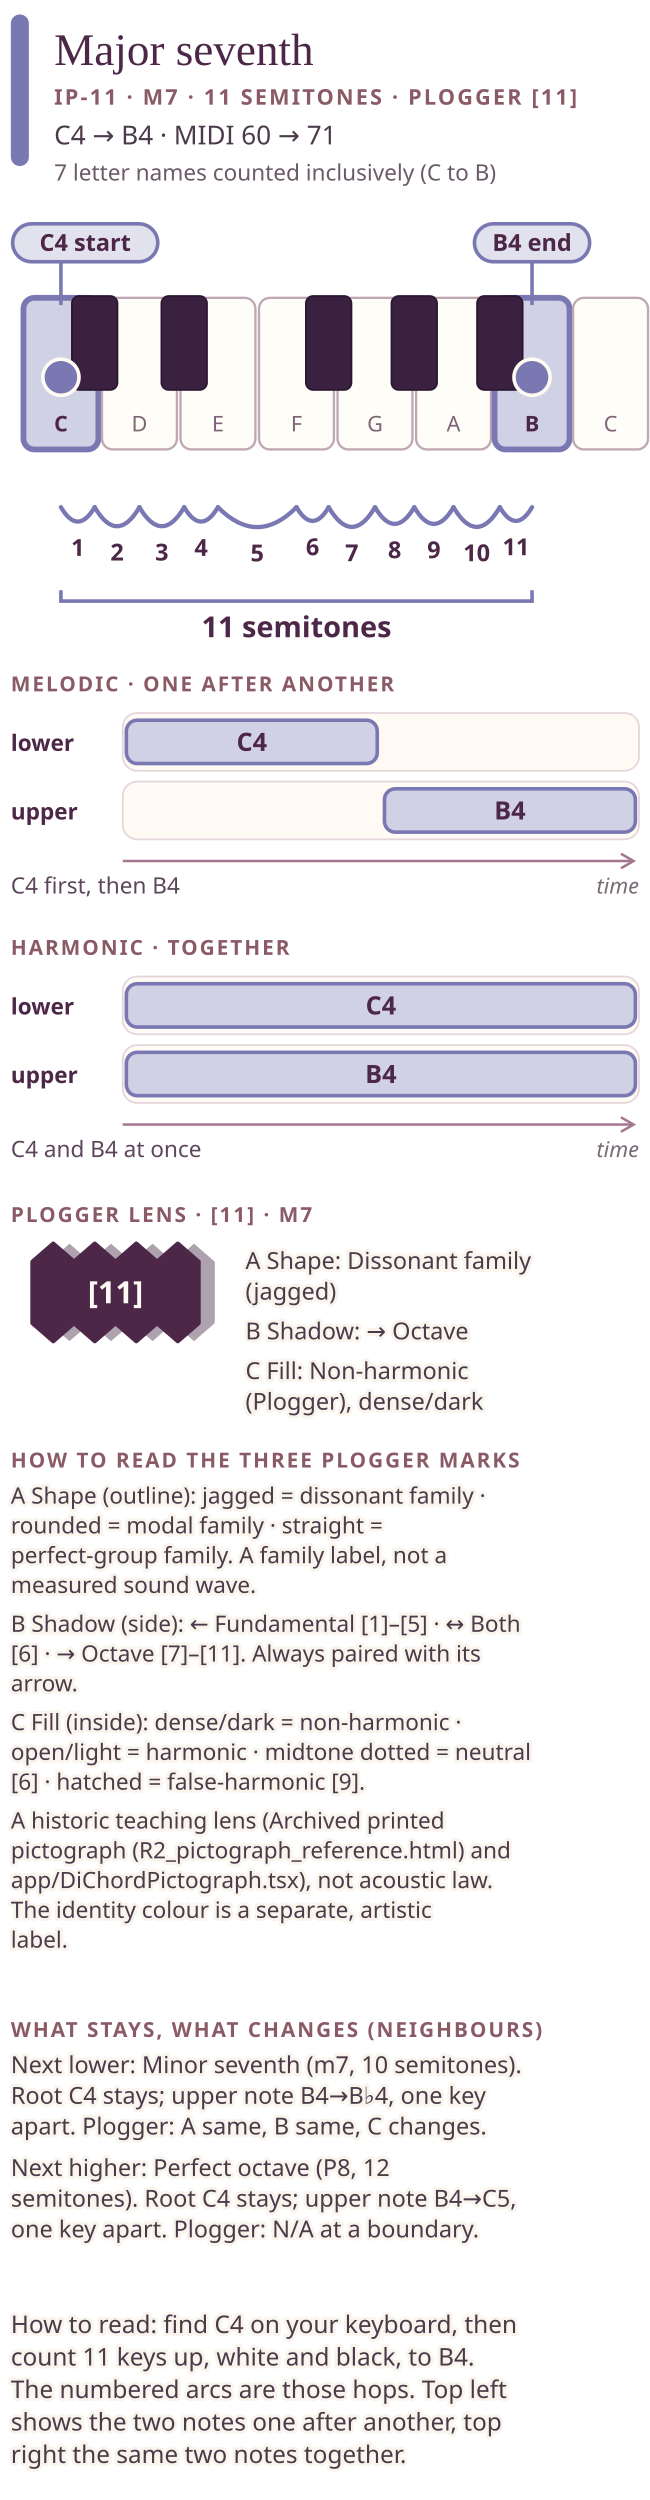
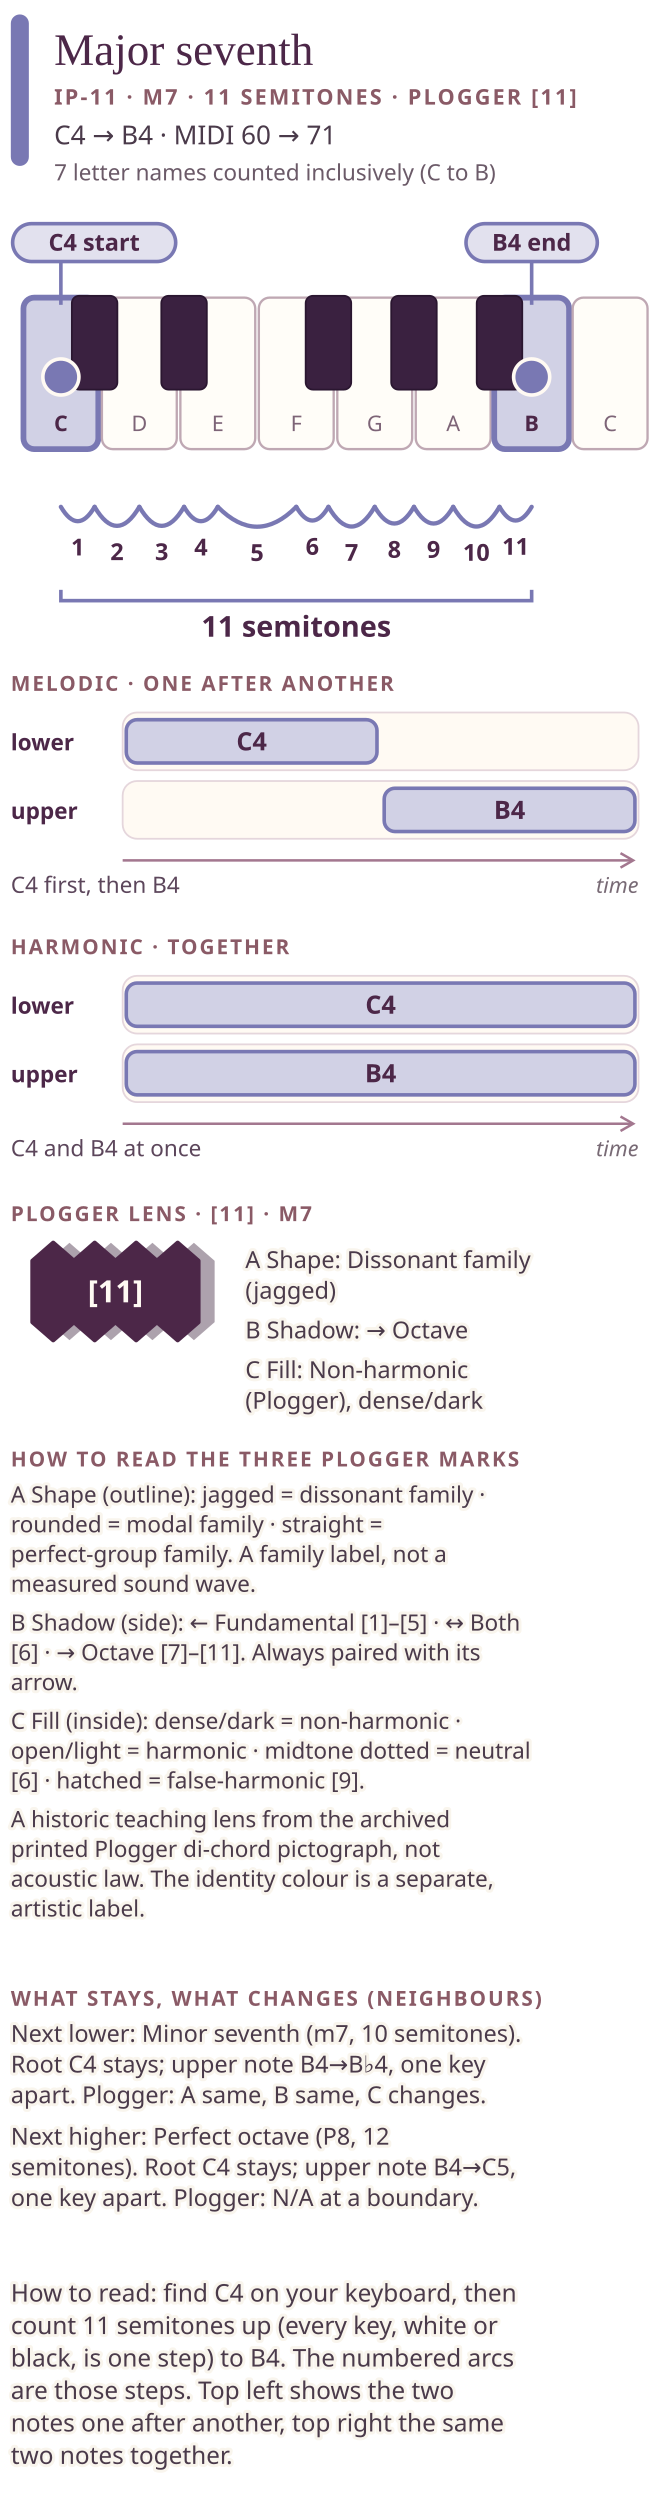
- <svg xmlns="http://www.w3.org/2000/svg" viewBox="0 0 360 1385" width="360" height="1385" role="img" aria-labelledby="IPF-sheet-11-narrow-t IPF-sheet-11-narrow-d">
+ <svg xmlns="http://www.w3.org/2000/svg" viewBox="0 0 360 1386" width="360" height="1386" role="img" aria-labelledby="IPF-sheet-11-narrow-t IPF-sheet-11-narrow-d">
  <defs>
    <linearGradient id="IPFsheet11narrow-w" x1="0" y1="0" x2="0" y2="1">
      <stop offset="0" stop-color="#fffdf8" />
      <stop offset=".78" stop-color="#f7efe2" />
      <stop offset="1" stop-color="#eadfcd" />
    </linearGradient>
    <linearGradient id="IPFsheet11narrow-b" x1="0" y1="0" x2="0" y2="1">
      <stop offset="0" stop-color="#4a2a4d" />
      <stop offset=".85" stop-color="#2a1630" />
      <stop offset="1" stop-color="#3a2140" />
    </linearGradient>
    <radialGradient id="IPFsheet11narrow-home" cx=".5" cy=".82" r=".75">
      <stop offset="0" stop-color="#ffd98a" />
      <stop offset=".55" stop-color="#f6b94f" />
      <stop offset="1" stop-color="#f3a53a" stop-opacity=".92" />
    </radialGradient>
    <radialGradient id="IPFsheet11narrow-lower" cx=".5" cy=".82" r=".75">
      <stop offset="0" stop-color="#ffe0a6" />
      <stop offset="1" stop-color="#f3b25a" />
    </radialGradient>
    <radialGradient id="IPFsheet11narrow-upper" cx=".5" cy=".82" r=".75">
      <stop offset="0" stop-color="#bfe7e2" />
      <stop offset="1" stop-color="#8fcdc6" />
    </radialGradient>
    <linearGradient id="IPFsheet11narrow-shared" x1="0" y1="0" x2="1" y2="0">
      <stop offset="0" stop-color="#f6c46a" />
      <stop offset=".5" stop-color="#efe6c4" />
      <stop offset="1" stop-color="#8fcdc6" />
    </linearGradient>
    <filter id="IPFsheet11narrow-glow" x="-40%" y="-20%" width="180%" height="150%">
      <feGaussianBlur stdDeviation="9" />
    </filter>
  </defs>
  <g transform="translate(6 4)">
    <g transform="translate(0 0)">
      <rect x="0" y="4" width="10" height="84" rx="5" fill="#7978B3" />
      <text x="24" y="32" font-family="Georgia, 'Times New Roman', serif" font-size="25" font-weight="400" text-anchor="start" fill="#4C2748">Major seventh</text>
      <text x="24" y="54" font-family="ui-sans-serif, system-ui, 'Segoe UI', sans-serif" font-size="12" font-weight="700" text-anchor="start" fill="#8a5a66" letter-spacing="1.2">IP-11 · M7 · 11 SEMITONES · PLOGGER [11]</text>
      <text x="24" y="76" font-family="ui-sans-serif, system-ui, 'Segoe UI', sans-serif" font-size="14.5" font-weight="400" text-anchor="start" fill="#4a3a4a">C4 → B4 · MIDI 60 → 71</text>
      <text x="24" y="96" font-family="ui-sans-serif, system-ui, 'Segoe UI', sans-serif" font-size="12.5" font-weight="400" text-anchor="start" fill="#6b5a68">7 letter names counted inclusively (C to B)</text>
    </g>
    <g transform="translate(0 116)">
      <rect x="7" y="45" width="41.5" height="84" rx="6" fill="#d1d1e5" stroke="#7978B3" stroke-width="3.2" />
      <text x="27.75" y="119" font-family="ui-sans-serif, system-ui, 'Segoe UI', sans-serif" font-size="12" font-weight="700" text-anchor="middle" fill="#4C2748">C</text>
      <rect x="50.5" y="45" width="41.5" height="84" rx="6" fill="#fffdf8" stroke="#bfa8b3" stroke-width="1.3" />
      <text x="71.25" y="119" font-family="ui-sans-serif, system-ui, 'Segoe UI', sans-serif" font-size="12" font-weight="500" text-anchor="middle" fill="#7d6477">D</text>
      <rect x="94" y="45" width="41.5" height="84" rx="6" fill="#fffdf8" stroke="#bfa8b3" stroke-width="1.3" />
      <text x="114.75" y="119" font-family="ui-sans-serif, system-ui, 'Segoe UI', sans-serif" font-size="12" font-weight="500" text-anchor="middle" fill="#7d6477">E</text>
      <rect x="137.5" y="45" width="41.5" height="84" rx="6" fill="#fffdf8" stroke="#bfa8b3" stroke-width="1.3" />
      <text x="158.25" y="119" font-family="ui-sans-serif, system-ui, 'Segoe UI', sans-serif" font-size="12" font-weight="500" text-anchor="middle" fill="#7d6477">F</text>
      <rect x="181" y="45" width="41.5" height="84" rx="6" fill="#fffdf8" stroke="#bfa8b3" stroke-width="1.3" />
      <text x="201.75" y="119" font-family="ui-sans-serif, system-ui, 'Segoe UI', sans-serif" font-size="12" font-weight="500" text-anchor="middle" fill="#7d6477">G</text>
      <rect x="224.5" y="45" width="41.5" height="84" rx="6" fill="#fffdf8" stroke="#bfa8b3" stroke-width="1.3" />
      <text x="245.25" y="119" font-family="ui-sans-serif, system-ui, 'Segoe UI', sans-serif" font-size="12" font-weight="500" text-anchor="middle" fill="#7d6477">A</text>
      <rect x="268" y="45" width="41.5" height="84" rx="6" fill="#d1d1e5" stroke="#7978B3" stroke-width="3.2" />
      <text x="288.75" y="119" font-family="ui-sans-serif, system-ui, 'Segoe UI', sans-serif" font-size="12" font-weight="700" text-anchor="middle" fill="#4C2748">B</text>
      <rect x="311.5" y="45" width="41.5" height="84" rx="6" fill="#fffdf8" stroke="#bfa8b3" stroke-width="1.3" />
      <text x="332.25" y="119" font-family="ui-sans-serif, system-ui, 'Segoe UI', sans-serif" font-size="12" font-weight="500" text-anchor="middle" fill="#7d6477">C</text>
      <rect x="33.84" y="44" width="25.23" height="52" rx="4" fill="#3a2140" stroke="#2a1630" stroke-width="1" />
      <rect x="83.43" y="44" width="25.23" height="52" rx="4" fill="#3a2140" stroke="#2a1630" stroke-width="1" />
      <rect x="163.47" y="44" width="25.23" height="52" rx="4" fill="#3a2140" stroke="#2a1630" stroke-width="1" />
      <rect x="210.885" y="44" width="25.23" height="52" rx="4" fill="#3a2140" stroke="#2a1630" stroke-width="1" />
      <rect x="258.3" y="44" width="25.23" height="52" rx="4" fill="#3a2140" stroke="#2a1630" stroke-width="1" />
      <circle cx="27.75" cy="89" r="10" fill="#7978B3" stroke="#fffaf3" stroke-width="2" />
      <path d="M27.75 25 V49" stroke="#7978B3" stroke-width="2" />
-       <rect x="1" y="4" width="80.4" height="21" rx="10.5" fill="#e2e1ee" stroke="#7978B3" stroke-width="2" />
-       <text x="41.2" y="19" font-family="ui-sans-serif, system-ui, 'Segoe UI', sans-serif" font-size="13" font-weight="700" text-anchor="middle" fill="#4C2748">C4 start</text>
+       <rect x="1" y="4" width="90.4" height="21" rx="10.5" fill="#e2e1ee" stroke="#7978B3" stroke-width="2" />
+       <text x="46.2" y="19" font-family="ui-sans-serif, system-ui, 'Segoe UI', sans-serif" font-size="13" font-weight="700" text-anchor="middle" fill="#4C2748">C4 start</text>
      <circle cx="288.75" cy="89" r="10" fill="#7978B3" stroke="#fffaf3" stroke-width="2" />
      <path d="M288.75 25 V49" stroke="#7978B3" stroke-width="2" />
-       <rect x="256.85" y="4" width="63.8" height="21" rx="10.5" fill="#e2e1ee" stroke="#7978B3" stroke-width="2" />
+       <rect x="252.35" y="4" width="72.8" height="21" rx="10.5" fill="#e2e1ee" stroke="#7978B3" stroke-width="2" />
      <text x="288.75" y="19" font-family="ui-sans-serif, system-ui, 'Segoe UI', sans-serif" font-size="13" font-weight="700" text-anchor="middle" fill="#4C2748">B4 end</text>
    </g>
    <g transform="translate(0 269)">
      <path d="M27.75 8 q9.352 15.899 18.705 0" fill="none" stroke="#7978B3" stroke-width="2.4" stroke-linecap="round" />
      <text x="37.102" y="34.95" font-family="ui-sans-serif, system-ui, 'Segoe UI', sans-serif" font-size="13" font-weight="700" text-anchor="middle" fill="#4C2748">1</text>
      <path d="M46.455 8 q12.398 21.076 24.795 0" fill="none" stroke="#7978B3" stroke-width="2.4" stroke-linecap="round" />
      <text x="58.852" y="37.538" font-family="ui-sans-serif, system-ui, 'Segoe UI', sans-serif" font-size="13" font-weight="700" text-anchor="middle" fill="#4C2748">2</text>
      <path d="M71.25 8 q12.397 21.076 24.795 0" fill="none" stroke="#7978B3" stroke-width="2.4" stroke-linecap="round" />
      <text x="83.647" y="37.538" font-family="ui-sans-serif, system-ui, 'Segoe UI', sans-serif" font-size="13" font-weight="700" text-anchor="middle" fill="#4C2748">3</text>
      <path d="M96.045 8 q9.353 15.899 18.705 0" fill="none" stroke="#7978B3" stroke-width="2.4" stroke-linecap="round" />
      <text x="105.397" y="34.95" font-family="ui-sans-serif, system-ui, 'Segoe UI', sans-serif" font-size="13" font-weight="700" text-anchor="middle" fill="#4C2748">4</text>
      <path d="M114.75 8 q21.75 22 43.5 0" fill="none" stroke="#7978B3" stroke-width="2.4" stroke-linecap="round" />
      <text x="136.5" y="38" font-family="ui-sans-serif, system-ui, 'Segoe UI', sans-serif" font-size="13" font-weight="700" text-anchor="middle" fill="#4C2748">5</text>
      <path d="M158.25 8 q8.918 15.16 17.835 0" fill="none" stroke="#7978B3" stroke-width="2.4" stroke-linecap="round" />
      <text x="167.168" y="34.58" font-family="ui-sans-serif, system-ui, 'Segoe UI', sans-serif" font-size="13" font-weight="700" text-anchor="middle" fill="#4C2748">6</text>
      <path d="M176.085 8 q12.832 21.815 25.665 0" fill="none" stroke="#7978B3" stroke-width="2.4" stroke-linecap="round" />
      <text x="188.918" y="37.908" font-family="ui-sans-serif, system-ui, 'Segoe UI', sans-serif" font-size="13" font-weight="700" text-anchor="middle" fill="#4C2748">7</text>
      <path d="M201.75 8 q10.875 18.488 21.75 0" fill="none" stroke="#7978B3" stroke-width="2.4" stroke-linecap="round" />
      <text x="212.625" y="36.244" font-family="ui-sans-serif, system-ui, 'Segoe UI', sans-serif" font-size="13" font-weight="700" text-anchor="middle" fill="#4C2748">8</text>
      <path d="M223.5 8 q10.875 18.488 21.75 0" fill="none" stroke="#7978B3" stroke-width="2.4" stroke-linecap="round" />
      <text x="234.375" y="36.244" font-family="ui-sans-serif, system-ui, 'Segoe UI', sans-serif" font-size="13" font-weight="700" text-anchor="middle" fill="#4C2748">9</text>
      <path d="M245.25 8 q12.833 21.815 25.665 0" fill="none" stroke="#7978B3" stroke-width="2.4" stroke-linecap="round" />
      <text x="258.082" y="37.908" font-family="ui-sans-serif, system-ui, 'Segoe UI', sans-serif" font-size="13" font-weight="700" text-anchor="middle" fill="#4C2748">10</text>
      <path d="M270.915 8 q8.917 15.16 17.835 0" fill="none" stroke="#7978B3" stroke-width="2.4" stroke-linecap="round" />
      <text x="279.832" y="34.58" font-family="ui-sans-serif, system-ui, 'Segoe UI', sans-serif" font-size="13" font-weight="700" text-anchor="middle" fill="#4C2748">11</text>
      <path d="M27.75 54 V60 H288.75 V54" fill="none" stroke="#7978B3" stroke-width="2" />
      <text x="158.25" y="80" font-family="ui-sans-serif, system-ui, 'Segoe UI', sans-serif" font-size="16" font-weight="700" text-anchor="middle" fill="#4C2748">11 semitones</text>
    </g>
    <g transform="translate(0 367)">
      <g transform="translate(0 0)">
        <text x="0" y="12" font-family="ui-sans-serif, system-ui, 'Segoe UI', sans-serif" font-size="11.5" font-weight="700" text-anchor="start" fill="#8a5a66" letter-spacing="1.1">MELODIC · ONE AFTER ANOTHER</text>
        <text x="0" y="45" font-family="ui-sans-serif, system-ui, 'Segoe UI', sans-serif" font-size="12.5" font-weight="600" text-anchor="start" fill="#4C2748">lower</text>
        <rect x="62" y="24" width="286" height="32" rx="8" fill="#fffaf3" stroke="#e5d6dc" />
        <rect x="64" y="28" width="139" height="24" rx="6" fill="#d1d1e5" stroke="#7978B3" stroke-width="2" />
        <text x="133.5" y="45" font-family="ui-sans-serif, system-ui, 'Segoe UI', sans-serif" font-size="14" font-weight="700" text-anchor="middle" fill="#4C2748">C4</text>
        <text x="0" y="83" font-family="ui-sans-serif, system-ui, 'Segoe UI', sans-serif" font-size="12.5" font-weight="600" text-anchor="start" fill="#4C2748">upper</text>
        <rect x="62" y="62" width="286" height="32" rx="8" fill="#fffaf3" stroke="#e5d6dc" />
        <rect x="207" y="66" width="139" height="24" rx="6" fill="#d1d1e5" stroke="#7978B3" stroke-width="2" />
        <text x="276.5" y="83" font-family="ui-sans-serif, system-ui, 'Segoe UI', sans-serif" font-size="14" font-weight="700" text-anchor="middle" fill="#4C2748">B4</text>
        <path d="M62 106 H344" stroke="#a3778f" stroke-width="1.4" />
        <path d="M338 102 l7 4 l-7 4" fill="none" stroke="#a3778f" stroke-width="1.4" />
        <text x="348" y="124" font-family="ui-sans-serif, system-ui, 'Segoe UI', sans-serif" font-size="12" font-weight="400" text-anchor="end" fill="#786a75" font-style="italic">time</text>
        <text x="0" y="124" font-family="ui-sans-serif, system-ui, 'Segoe UI', sans-serif" font-size="12.5" font-weight="400" text-anchor="start" fill="#5c465b">C4 first, then B4</text>
      </g>
      <g transform="translate(0 146)">
        <text x="0" y="12" font-family="ui-sans-serif, system-ui, 'Segoe UI', sans-serif" font-size="11.5" font-weight="700" text-anchor="start" fill="#8a5a66" letter-spacing="1.1">HARMONIC · TOGETHER</text>
        <text x="0" y="45" font-family="ui-sans-serif, system-ui, 'Segoe UI', sans-serif" font-size="12.5" font-weight="600" text-anchor="start" fill="#4C2748">lower</text>
        <rect x="62" y="24" width="286" height="32" rx="8" fill="#fffaf3" stroke="#e5d6dc" />
        <rect x="64" y="28" width="282" height="24" rx="6" fill="#d1d1e5" stroke="#7978B3" stroke-width="2" />
        <text x="205" y="45" font-family="ui-sans-serif, system-ui, 'Segoe UI', sans-serif" font-size="14" font-weight="700" text-anchor="middle" fill="#4C2748">C4</text>
        <text x="0" y="83" font-family="ui-sans-serif, system-ui, 'Segoe UI', sans-serif" font-size="12.5" font-weight="600" text-anchor="start" fill="#4C2748">upper</text>
        <rect x="62" y="62" width="286" height="32" rx="8" fill="#fffaf3" stroke="#e5d6dc" />
        <rect x="64" y="66" width="282" height="24" rx="6" fill="#d1d1e5" stroke="#7978B3" stroke-width="2" />
        <text x="205" y="83" font-family="ui-sans-serif, system-ui, 'Segoe UI', sans-serif" font-size="14" font-weight="700" text-anchor="middle" fill="#4C2748">B4</text>
        <path d="M62 106 H344" stroke="#a3778f" stroke-width="1.4" />
        <path d="M338 102 l7 4 l-7 4" fill="none" stroke="#a3778f" stroke-width="1.4" />
        <text x="348" y="124" font-family="ui-sans-serif, system-ui, 'Segoe UI', sans-serif" font-size="12" font-weight="400" text-anchor="end" fill="#786a75" font-style="italic">time</text>
        <text x="0" y="124" font-family="ui-sans-serif, system-ui, 'Segoe UI', sans-serif" font-size="12.5" font-weight="400" text-anchor="start" fill="#5c465b">C4 and B4 at once</text>
      </g>
    </g>
    <g transform="translate(0 661)">
      <g transform="translate(0 0)">
        <text x="0" y="12" font-family="ui-sans-serif, system-ui, 'Segoe UI', sans-serif" font-size="11.5" font-weight="700" text-anchor="start" fill="#8a5a66" letter-spacing="1.1">PLOGGER LENS · [11] · M7</text>
        <g transform="translate(0 22) scale(1)">
          <path d="M0 12 L11.5 2 L23 12 L34.5 2 L46 12 L57.5 2 L69 12 L80.5 2 L92 12 L92 46 L80.5 56 L69 46 L57.5 56 L46 46 L34.5 56 L23 46 L11.5 56 L0 46 Z" transform="translate(21 0)" fill="#5c465b" opacity=".5" />
          <g transform="translate(12 0)">
            <defs>
              <clipPath id="IPFsheet11narrow-cl11">
                <path d="M0 12 L11.5 2 L23 12 L34.5 2 L46 12 L57.5 2 L69 12 L80.5 2 L92 12 L92 46 L80.5 56 L69 46 L57.5 56 L46 46 L34.5 56 L23 46 L11.5 56 L0 46 Z" />
              </clipPath>
            </defs>
            <path d="M0 12 L11.5 2 L23 12 L34.5 2 L46 12 L57.5 2 L69 12 L80.5 2 L92 12 L92 46 L80.5 56 L69 46 L57.5 56 L46 46 L34.5 56 L23 46 L11.5 56 L0 46 Z" fill="#4C2748" />
            <path d="M0 12 L11.5 2 L23 12 L34.5 2 L46 12 L57.5 2 L69 12 L80.5 2 L92 12 L92 46 L80.5 56 L69 46 L57.5 56 L46 46 L34.5 56 L23 46 L11.5 56 L0 46 Z" fill="none" stroke="#4C2748" stroke-width="2.4" stroke-linejoin="round" />
            <text x="46" y="35" font-family="ui-sans-serif, system-ui, 'Segoe UI', sans-serif" font-size="17" font-weight="700" text-anchor="middle" fill="#fffaf3">[11]</text>
          </g>
        </g>
        <text x="130" y="38" font-family="ui-sans-serif, system-ui, 'Segoe UI', sans-serif" font-size="13" font-weight="400" text-anchor="start" fill="#4a3a4a" stroke="#f9f5ed" stroke-width="3.4" stroke-linejoin="round" paint-order="stroke fill">A Shape: Dissonant family</text>
        <text x="130" y="55" font-family="ui-sans-serif, system-ui, 'Segoe UI', sans-serif" font-size="13" font-weight="400" text-anchor="start" fill="#4a3a4a" stroke="#f9f5ed" stroke-width="3.4" stroke-linejoin="round" paint-order="stroke fill">(jagged)</text>
        <text x="130" y="77" font-family="ui-sans-serif, system-ui, 'Segoe UI', sans-serif" font-size="13" font-weight="400" text-anchor="start" fill="#4a3a4a" stroke="#f9f5ed" stroke-width="3.4" stroke-linejoin="round" paint-order="stroke fill">B Shadow: → Octave</text>
        <text x="130" y="99" font-family="ui-sans-serif, system-ui, 'Segoe UI', sans-serif" font-size="13" font-weight="400" text-anchor="start" fill="#4a3a4a" stroke="#f9f5ed" stroke-width="3.4" stroke-linejoin="round" paint-order="stroke fill">C Fill: Non-harmonic</text>
        <text x="130" y="116" font-family="ui-sans-serif, system-ui, 'Segoe UI', sans-serif" font-size="13" font-weight="400" text-anchor="start" fill="#4a3a4a" stroke="#f9f5ed" stroke-width="3.4" stroke-linejoin="round" paint-order="stroke fill">(Plogger), dense/dark</text>
      </g>
      <g transform="translate(0 136)">
        <text x="0" y="12" font-family="ui-sans-serif, system-ui, 'Segoe UI', sans-serif" font-size="11.5" font-weight="700" text-anchor="start" fill="#8a5a66" letter-spacing="1.1">HOW TO READ THE THREE PLOGGER MARKS</text>
        <text x="0" y="32" font-family="ui-sans-serif, system-ui, 'Segoe UI', sans-serif" font-size="12.5" font-weight="400" text-anchor="start" fill="#4a3a4a" stroke="#f9f5ed" stroke-width="3.4" stroke-linejoin="round" paint-order="stroke fill">A Shape (outline): jagged = dissonant family ·</text>
        <text x="0" y="48.5" font-family="ui-sans-serif, system-ui, 'Segoe UI', sans-serif" font-size="12.5" font-weight="400" text-anchor="start" fill="#4a3a4a" stroke="#f9f5ed" stroke-width="3.4" stroke-linejoin="round" paint-order="stroke fill">rounded = modal family · straight =</text>
        <text x="0" y="65" font-family="ui-sans-serif, system-ui, 'Segoe UI', sans-serif" font-size="12.5" font-weight="400" text-anchor="start" fill="#4a3a4a" stroke="#f9f5ed" stroke-width="3.4" stroke-linejoin="round" paint-order="stroke fill">perfect-group family. A family label, not a</text>
        <text x="0" y="81.5" font-family="ui-sans-serif, system-ui, 'Segoe UI', sans-serif" font-size="12.5" font-weight="400" text-anchor="start" fill="#4a3a4a" stroke="#f9f5ed" stroke-width="3.4" stroke-linejoin="round" paint-order="stroke fill">measured sound wave.</text>
        <text x="0" y="103" font-family="ui-sans-serif, system-ui, 'Segoe UI', sans-serif" font-size="12.5" font-weight="400" text-anchor="start" fill="#4a3a4a" stroke="#f9f5ed" stroke-width="3.4" stroke-linejoin="round" paint-order="stroke fill">B Shadow (side): ← Fundamental [1]–[5] · ↔ Both</text>
        <text x="0" y="119.5" font-family="ui-sans-serif, system-ui, 'Segoe UI', sans-serif" font-size="12.5" font-weight="400" text-anchor="start" fill="#4a3a4a" stroke="#f9f5ed" stroke-width="3.4" stroke-linejoin="round" paint-order="stroke fill">[6] · → Octave [7]–[11]. Always paired with its</text>
        <text x="0" y="136" font-family="ui-sans-serif, system-ui, 'Segoe UI', sans-serif" font-size="12.5" font-weight="400" text-anchor="start" fill="#4a3a4a" stroke="#f9f5ed" stroke-width="3.4" stroke-linejoin="round" paint-order="stroke fill">arrow.</text>
        <text x="0" y="157.5" font-family="ui-sans-serif, system-ui, 'Segoe UI', sans-serif" font-size="12.5" font-weight="400" text-anchor="start" fill="#4a3a4a" stroke="#f9f5ed" stroke-width="3.4" stroke-linejoin="round" paint-order="stroke fill">C Fill (inside): dense/dark = non-harmonic ·</text>
        <text x="0" y="174" font-family="ui-sans-serif, system-ui, 'Segoe UI', sans-serif" font-size="12.5" font-weight="400" text-anchor="start" fill="#4a3a4a" stroke="#f9f5ed" stroke-width="3.4" stroke-linejoin="round" paint-order="stroke fill">open/light = harmonic · midtone dotted = neutral</text>
        <text x="0" y="190.5" font-family="ui-sans-serif, system-ui, 'Segoe UI', sans-serif" font-size="12.5" font-weight="400" text-anchor="start" fill="#4a3a4a" stroke="#f9f5ed" stroke-width="3.4" stroke-linejoin="round" paint-order="stroke fill">[6] · hatched = false-harmonic [9].</text>
-         <text x="0" y="212" font-family="ui-sans-serif, system-ui, 'Segoe UI', sans-serif" font-size="12.5" font-weight="400" text-anchor="start" fill="#4a3a4a" stroke="#f9f5ed" stroke-width="3.4" stroke-linejoin="round" paint-order="stroke fill">A historic teaching lens (Archived printed</text>
-         <text x="0" y="228.5" font-family="ui-sans-serif, system-ui, 'Segoe UI', sans-serif" font-size="12.5" font-weight="400" text-anchor="start" fill="#4a3a4a" stroke="#f9f5ed" stroke-width="3.4" stroke-linejoin="round" paint-order="stroke fill">pictograph (R2_pictograph_reference.html) and</text>
-         <text x="0" y="245" font-family="ui-sans-serif, system-ui, 'Segoe UI', sans-serif" font-size="12.5" font-weight="400" text-anchor="start" fill="#4a3a4a" stroke="#f9f5ed" stroke-width="3.4" stroke-linejoin="round" paint-order="stroke fill">app/DiChordPictograph.tsx), not acoustic law.</text>
-         <text x="0" y="261.5" font-family="ui-sans-serif, system-ui, 'Segoe UI', sans-serif" font-size="12.5" font-weight="400" text-anchor="start" fill="#4a3a4a" stroke="#f9f5ed" stroke-width="3.4" stroke-linejoin="round" paint-order="stroke fill">The identity colour is a separate, artistic</text>
-         <text x="0" y="278" font-family="ui-sans-serif, system-ui, 'Segoe UI', sans-serif" font-size="12.5" font-weight="400" text-anchor="start" fill="#4a3a4a" stroke="#f9f5ed" stroke-width="3.4" stroke-linejoin="round" paint-order="stroke fill">label.</text>
+         <text x="0" y="212" font-family="ui-sans-serif, system-ui, 'Segoe UI', sans-serif" font-size="12.5" font-weight="400" text-anchor="start" fill="#4a3a4a" stroke="#f9f5ed" stroke-width="3.4" stroke-linejoin="round" paint-order="stroke fill">A historic teaching lens from the archived</text>
+         <text x="0" y="228.5" font-family="ui-sans-serif, system-ui, 'Segoe UI', sans-serif" font-size="12.5" font-weight="400" text-anchor="start" fill="#4a3a4a" stroke="#f9f5ed" stroke-width="3.4" stroke-linejoin="round" paint-order="stroke fill">printed Plogger di-chord pictograph, not</text>
+         <text x="0" y="245" font-family="ui-sans-serif, system-ui, 'Segoe UI', sans-serif" font-size="12.5" font-weight="400" text-anchor="start" fill="#4a3a4a" stroke="#f9f5ed" stroke-width="3.4" stroke-linejoin="round" paint-order="stroke fill">acoustic law. The identity colour is a separate,</text>
+         <text x="0" y="261.5" font-family="ui-sans-serif, system-ui, 'Segoe UI', sans-serif" font-size="12.5" font-weight="400" text-anchor="start" fill="#4a3a4a" stroke="#f9f5ed" stroke-width="3.4" stroke-linejoin="round" paint-order="stroke fill">artistic label.</text>
      </g>
    </g>
-     <g transform="translate(0 1112.5)">
+     <g transform="translate(0 1096)">
      <text x="0" y="12" font-family="ui-sans-serif, system-ui, 'Segoe UI', sans-serif" font-size="11.5" font-weight="700" text-anchor="start" fill="#8a5a66" letter-spacing="1.1">WHAT STAYS, WHAT CHANGES (NEIGHBOURS)</text>
      <text x="0" y="32" font-family="ui-sans-serif, system-ui, 'Segoe UI', sans-serif" font-size="13" font-weight="400" text-anchor="start" fill="#4a3a4a" stroke="#f9f5ed" stroke-width="3.4" stroke-linejoin="round" paint-order="stroke fill">Next lower: Minor seventh (m7, 10 semitones).</text>
      <text x="0" y="49" font-family="ui-sans-serif, system-ui, 'Segoe UI', sans-serif" font-size="13" font-weight="400" text-anchor="start" fill="#4a3a4a" stroke="#f9f5ed" stroke-width="3.4" stroke-linejoin="round" paint-order="stroke fill">Root C4 stays; upper note B4→B♭4, one key</text>
      <text x="0" y="66" font-family="ui-sans-serif, system-ui, 'Segoe UI', sans-serif" font-size="13" font-weight="400" text-anchor="start" fill="#4a3a4a" stroke="#f9f5ed" stroke-width="3.4" stroke-linejoin="round" paint-order="stroke fill">apart. Plogger: A same, B same, C changes.</text>
      <text x="0" y="89" font-family="ui-sans-serif, system-ui, 'Segoe UI', sans-serif" font-size="13" font-weight="400" text-anchor="start" fill="#4a3a4a" stroke="#f9f5ed" stroke-width="3.4" stroke-linejoin="round" paint-order="stroke fill">Next higher: Perfect octave (P8, 12</text>
      <text x="0" y="106" font-family="ui-sans-serif, system-ui, 'Segoe UI', sans-serif" font-size="13" font-weight="400" text-anchor="start" fill="#4a3a4a" stroke="#f9f5ed" stroke-width="3.4" stroke-linejoin="round" paint-order="stroke fill">semitones). Root C4 stays; upper note B4→C5,</text>
      <text x="0" y="123" font-family="ui-sans-serif, system-ui, 'Segoe UI', sans-serif" font-size="13" font-weight="400" text-anchor="start" fill="#4a3a4a" stroke="#f9f5ed" stroke-width="3.4" stroke-linejoin="round" paint-order="stroke fill">one key apart. Plogger: N/A at a boundary.</text>
    </g>
-     <g transform="translate(0 1274.5)">
+     <g transform="translate(0 1258)">
      <text x="0" y="14" font-family="ui-sans-serif, system-ui, 'Segoe UI', sans-serif" font-size="13.5" font-weight="400" text-anchor="start" fill="#4a3a4a" stroke="#f9f5ed" stroke-width="3.4" stroke-linejoin="round" paint-order="stroke fill">How to read: find C4 on your keyboard, then</text>
-       <text x="0" y="32" font-family="ui-sans-serif, system-ui, 'Segoe UI', sans-serif" font-size="13.5" font-weight="400" text-anchor="start" fill="#4a3a4a" stroke="#f9f5ed" stroke-width="3.4" stroke-linejoin="round" paint-order="stroke fill">count 11 keys up, white and black, to B4.</text>
-       <text x="0" y="50" font-family="ui-sans-serif, system-ui, 'Segoe UI', sans-serif" font-size="13.5" font-weight="400" text-anchor="start" fill="#4a3a4a" stroke="#f9f5ed" stroke-width="3.4" stroke-linejoin="round" paint-order="stroke fill">The numbered arcs are those hops. Top left</text>
-       <text x="0" y="68" font-family="ui-sans-serif, system-ui, 'Segoe UI', sans-serif" font-size="13.5" font-weight="400" text-anchor="start" fill="#4a3a4a" stroke="#f9f5ed" stroke-width="3.4" stroke-linejoin="round" paint-order="stroke fill">shows the two notes one after another, top</text>
-       <text x="0" y="86" font-family="ui-sans-serif, system-ui, 'Segoe UI', sans-serif" font-size="13.5" font-weight="400" text-anchor="start" fill="#4a3a4a" stroke="#f9f5ed" stroke-width="3.4" stroke-linejoin="round" paint-order="stroke fill">right the same two notes together.</text>
+       <text x="0" y="32" font-family="ui-sans-serif, system-ui, 'Segoe UI', sans-serif" font-size="13.5" font-weight="400" text-anchor="start" fill="#4a3a4a" stroke="#f9f5ed" stroke-width="3.4" stroke-linejoin="round" paint-order="stroke fill">count 11 semitones up (every key, white or</text>
+       <text x="0" y="50" font-family="ui-sans-serif, system-ui, 'Segoe UI', sans-serif" font-size="13.5" font-weight="400" text-anchor="start" fill="#4a3a4a" stroke="#f9f5ed" stroke-width="3.4" stroke-linejoin="round" paint-order="stroke fill">black, is one step) to B4. The numbered arcs</text>
+       <text x="0" y="68" font-family="ui-sans-serif, system-ui, 'Segoe UI', sans-serif" font-size="13.5" font-weight="400" text-anchor="start" fill="#4a3a4a" stroke="#f9f5ed" stroke-width="3.4" stroke-linejoin="round" paint-order="stroke fill">are those steps. Top left shows the two</text>
+       <text x="0" y="86" font-family="ui-sans-serif, system-ui, 'Segoe UI', sans-serif" font-size="13.5" font-weight="400" text-anchor="start" fill="#4a3a4a" stroke="#f9f5ed" stroke-width="3.4" stroke-linejoin="round" paint-order="stroke fill">notes one after another, top right the same</text>
+       <text x="0" y="104" font-family="ui-sans-serif, system-ui, 'Segoe UI', sans-serif" font-size="13.5" font-weight="400" text-anchor="start" fill="#4a3a4a" stroke="#f9f5ed" stroke-width="3.4" stroke-linejoin="round" paint-order="stroke fill">two notes together.</text>
    </g>
  </g>
</svg>
